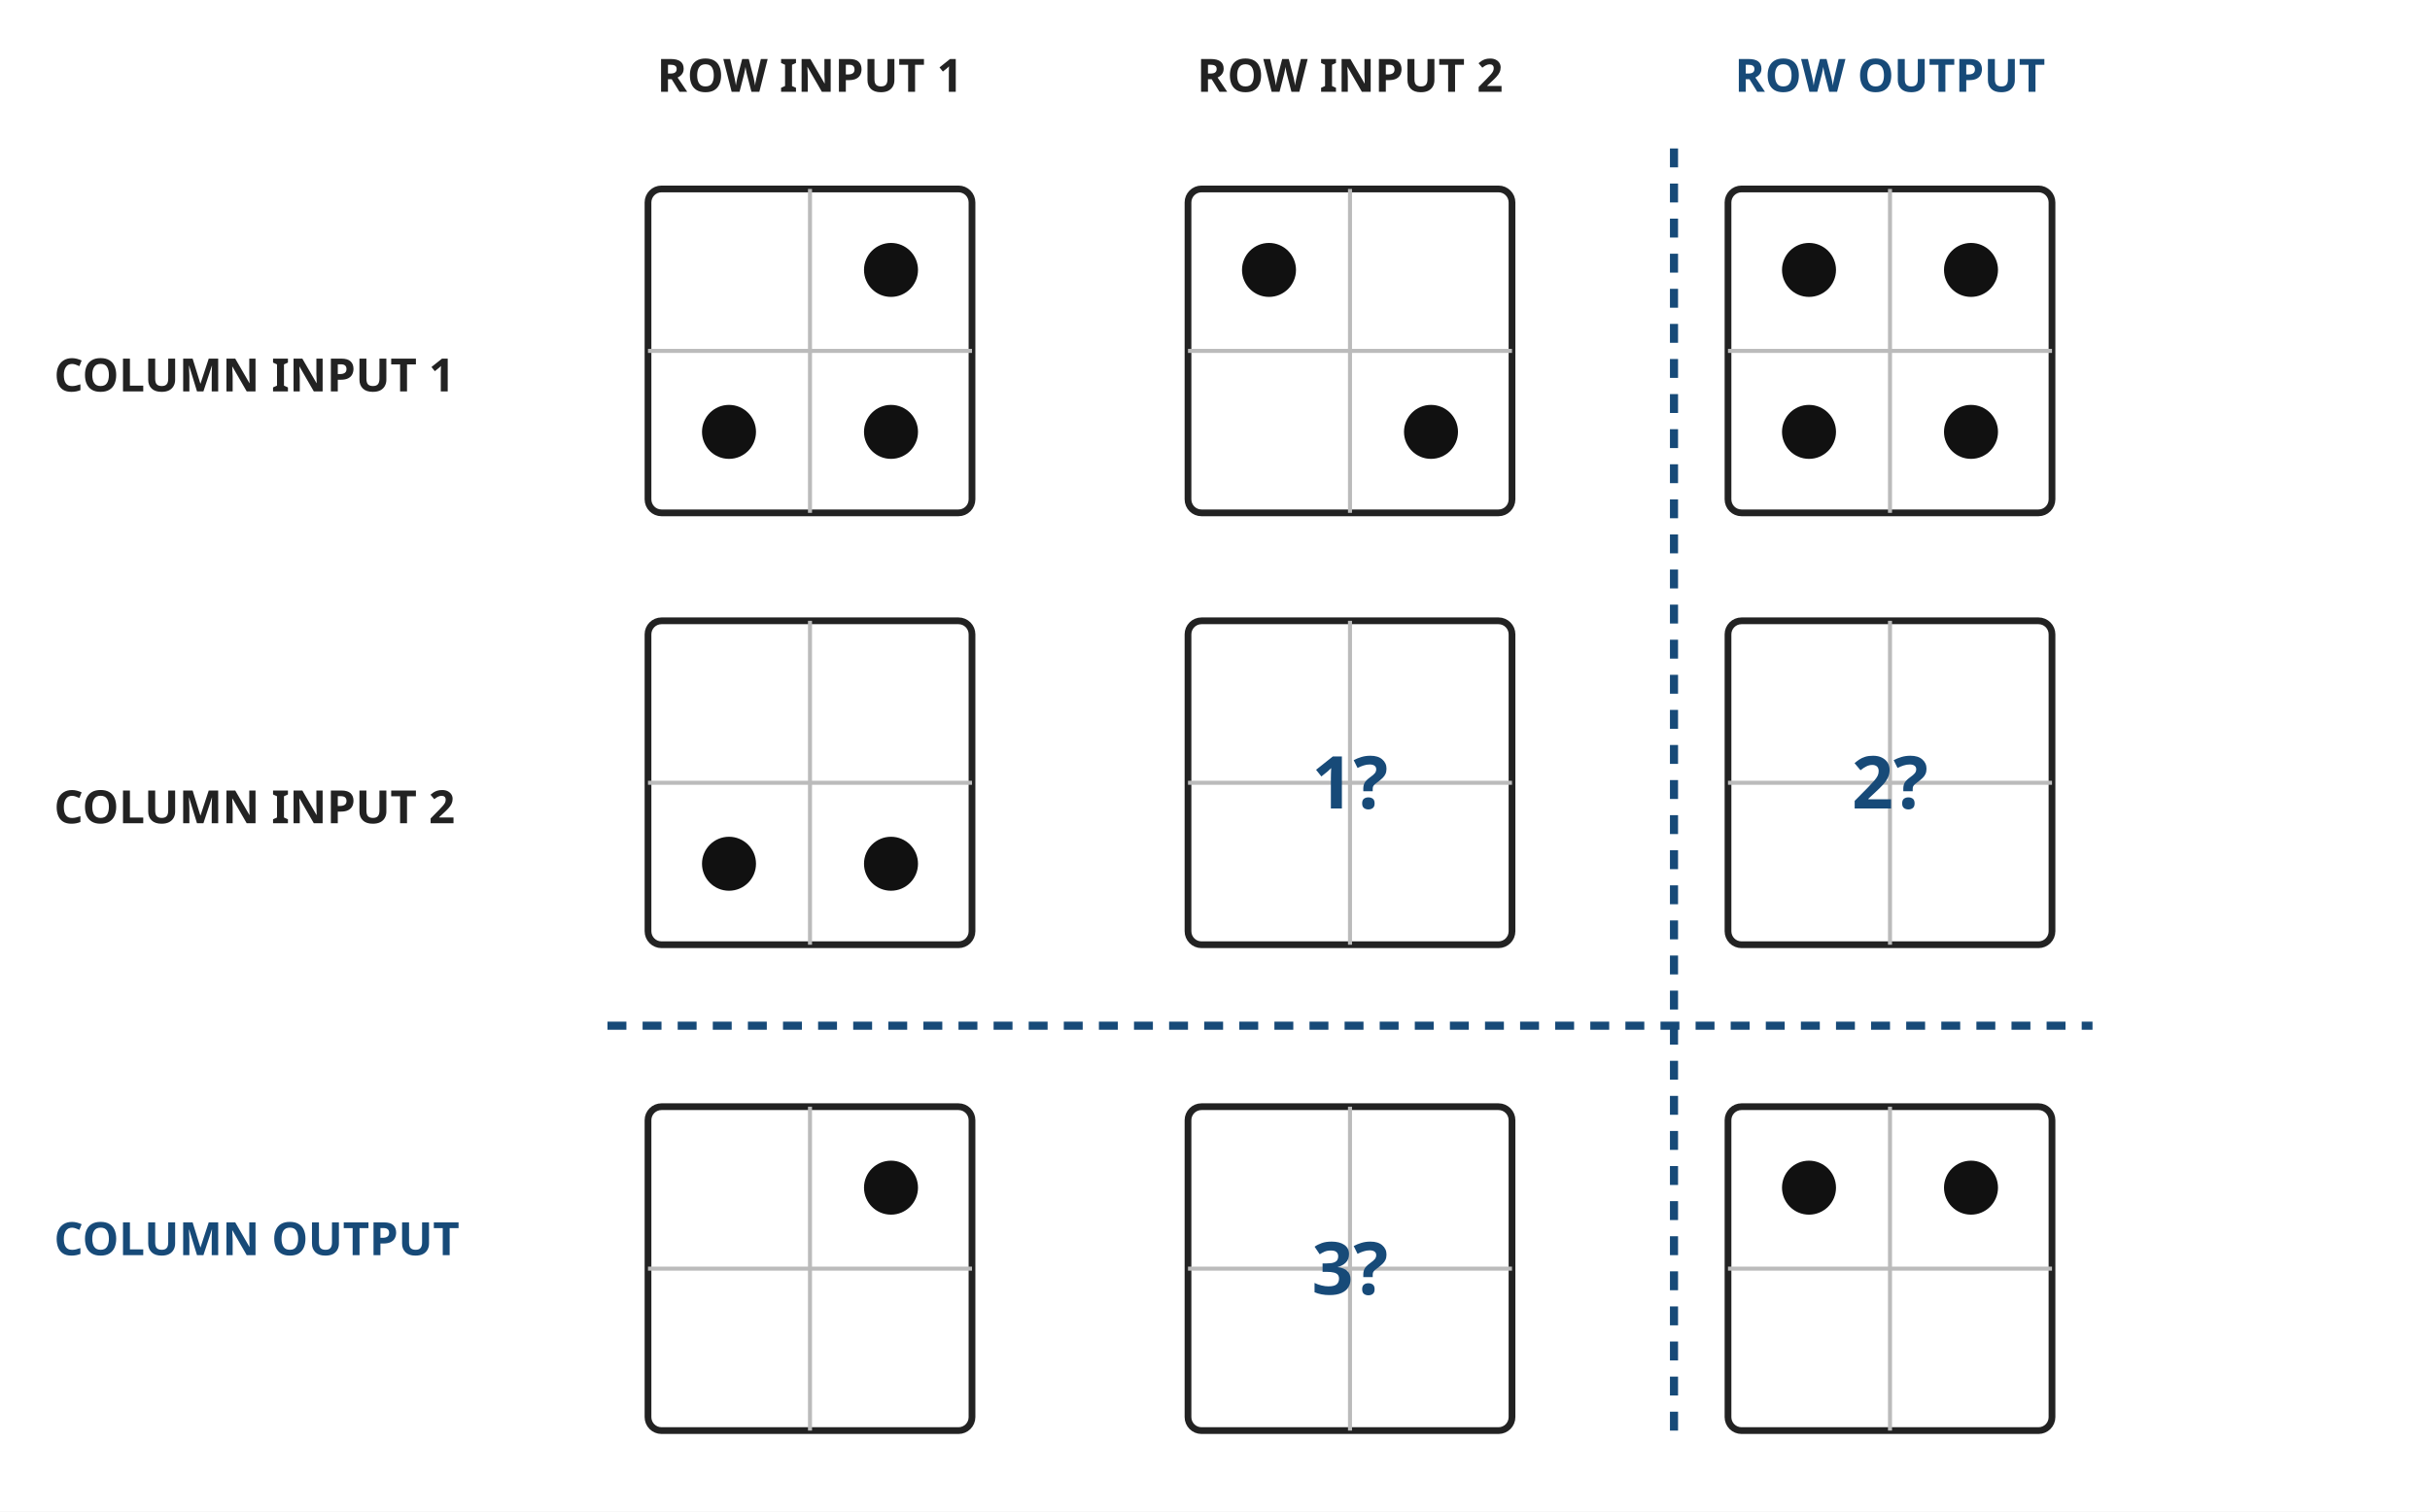
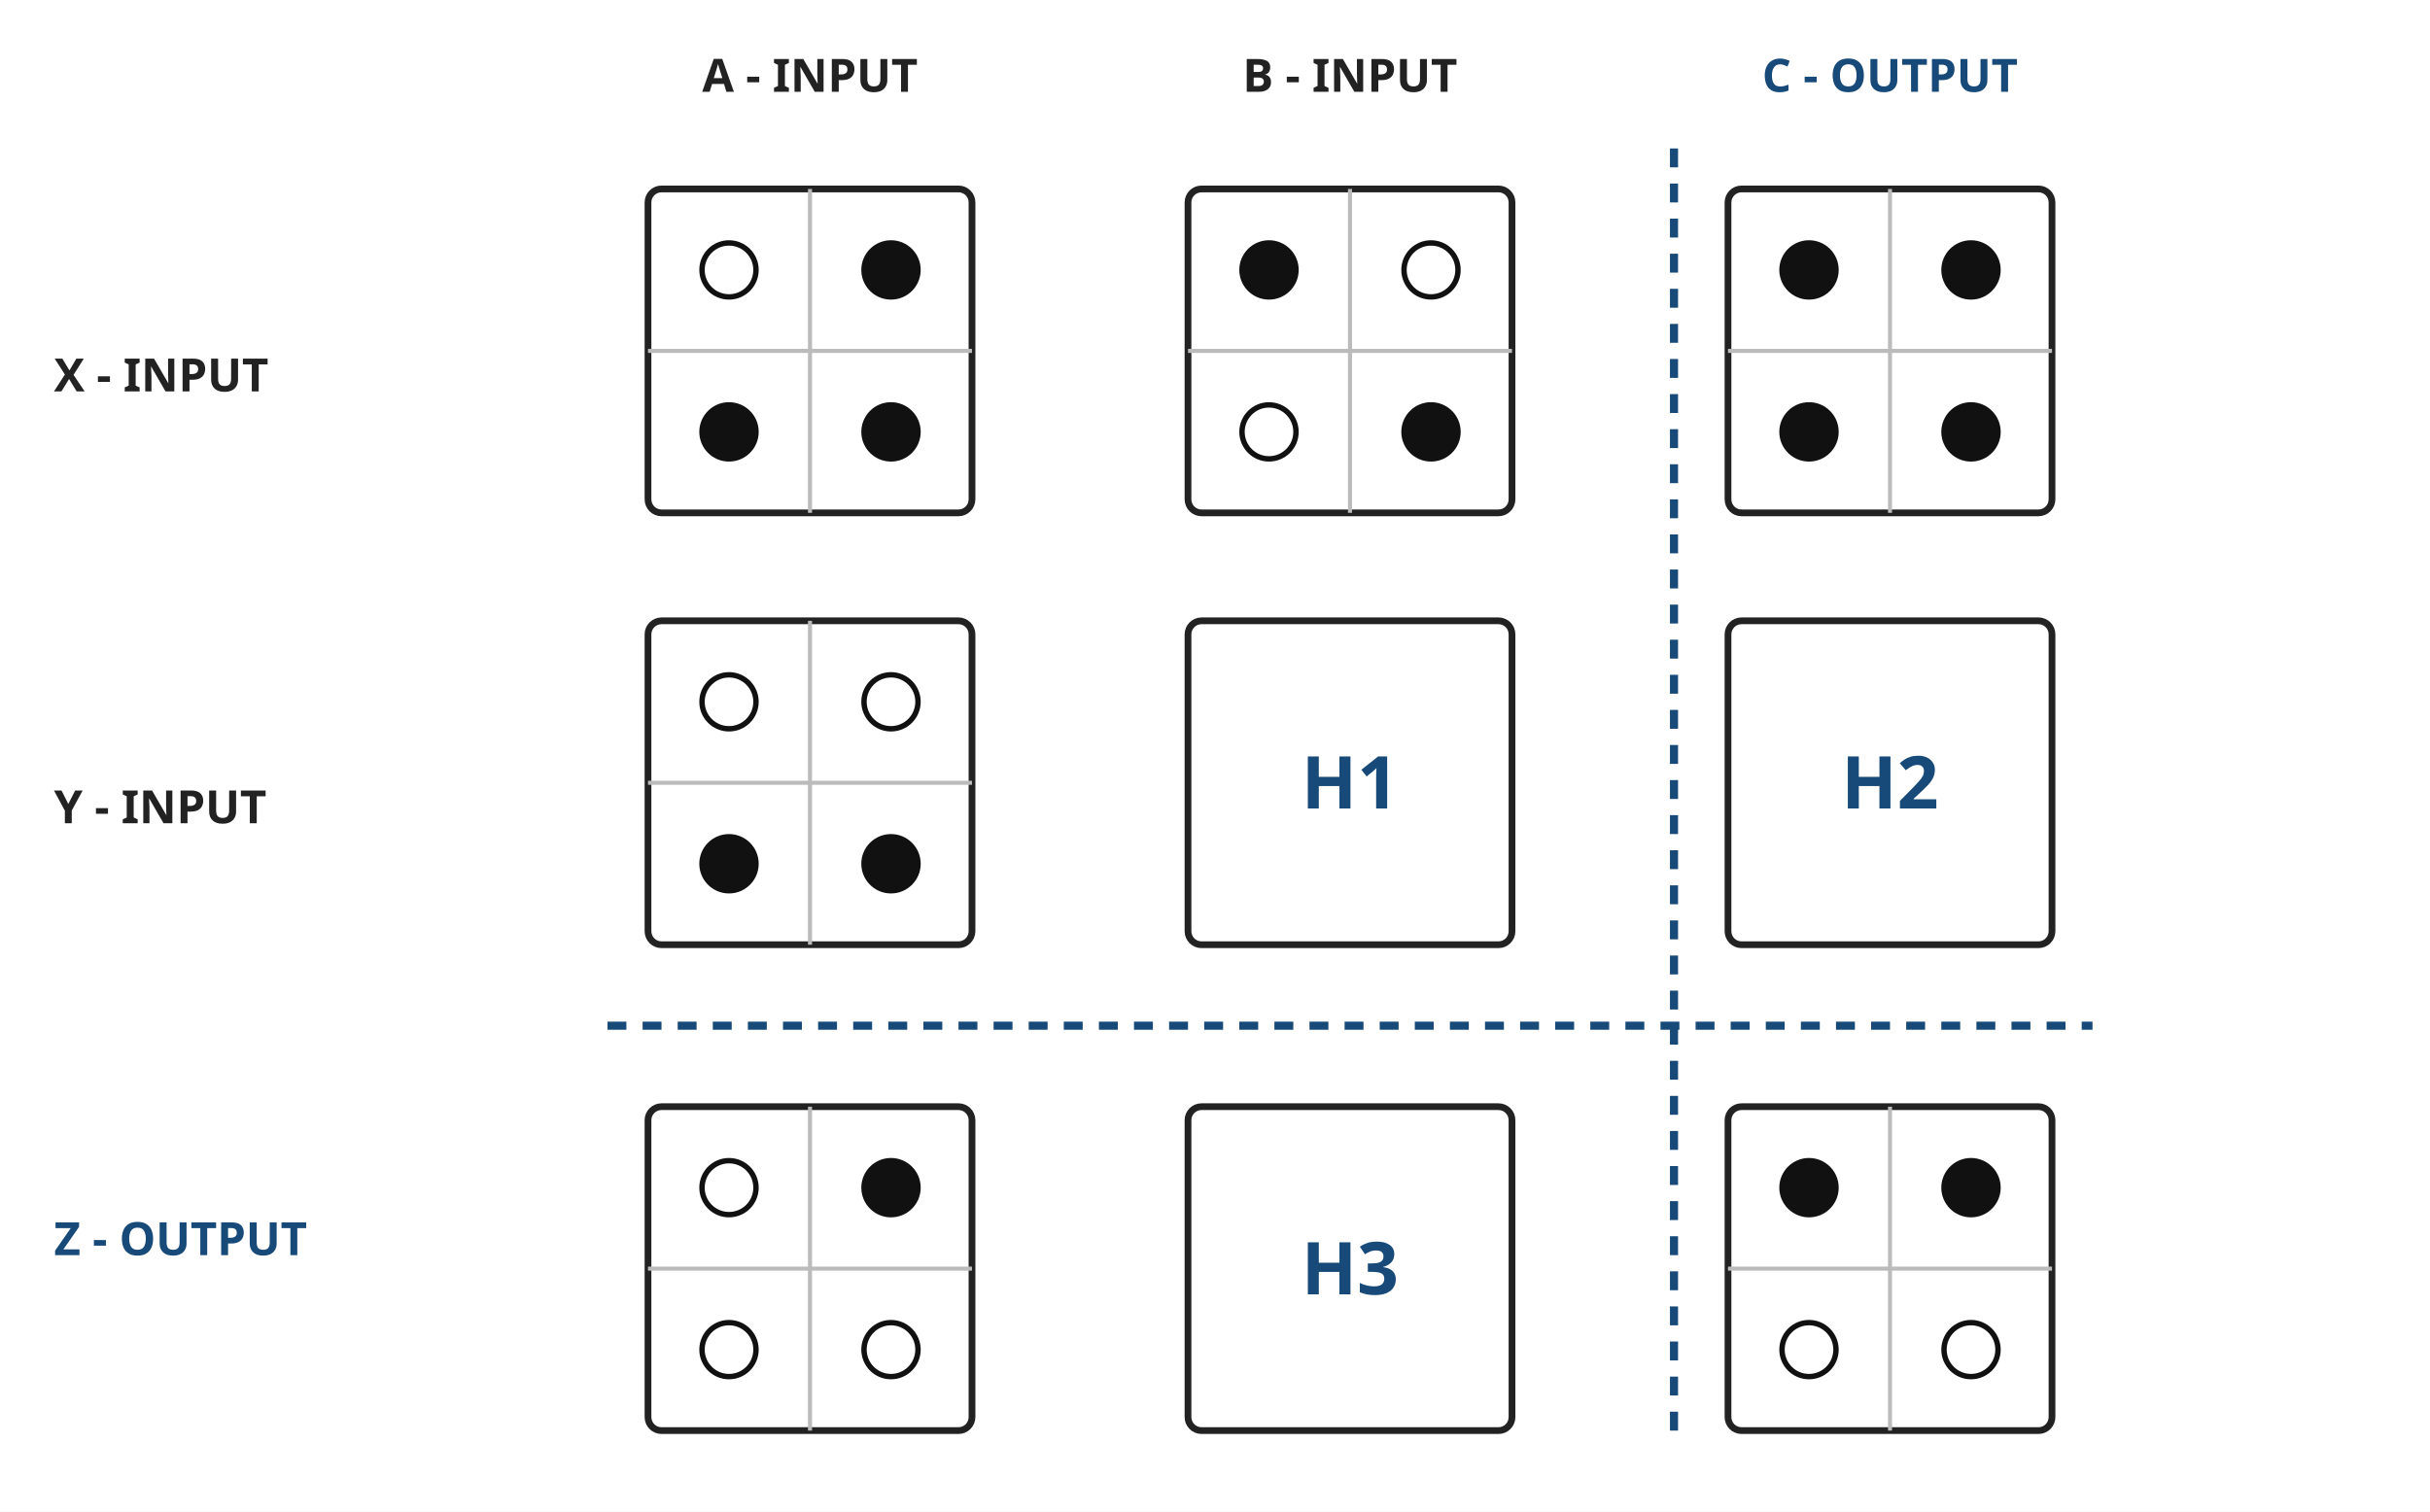
<svg xmlns="http://www.w3.org/2000/svg" width="900" height="560" viewBox="0 0 900 560" role="img" aria-labelledby="title desc">
  <style>
-     .panel { fill: #fff; stroke: #222; stroke-width: 2.5; }
+     .section { fill: #fff; stroke: #222; stroke-width: 2.5; }
    .cell-line { stroke: #bbb; stroke-width: 1.5; }
-     .dot { fill: #111; }
+     .filled { fill: #111; stroke: #111; stroke-width: 2; }
+     .unfilled { fill: #fff; stroke: #111; stroke-width: 2; }
    .head { font: 700 17px sans-serif; fill: #222; text-anchor: middle; }
    .rowhead { font: 700 17px sans-serif; fill: #222; }
    .output { fill: #174a78; }
    .missing { font: 700 27px sans-serif; fill: #174a78; text-anchor: middle; dominant-baseline: middle; }
    .divider { stroke: #174a78; stroke-width: 3; stroke-dasharray: 7 6; }
  </style>
  <rect width="900" height="560" fill="#fff" />
-   <text class="head" x="300" y="34">ROW INPUT 1</text>
-   <text class="head" x="500" y="34">ROW INPUT 2</text>
-   <text class="head output" x="700" y="34">ROW OUTPUT</text>
-   <text class="rowhead" x="20" y="145">COLUMN INPUT 1</text>
-   <text class="rowhead" x="20" y="305">COLUMN INPUT 2</text>
-   <text class="rowhead output" x="20" y="465">COLUMN OUTPUT</text>
+   <text class="head" x="300" y="34">A - INPUT</text>
+   <text class="head" x="500" y="34">B - INPUT</text>
+   <text class="head output" x="700" y="34">C - OUTPUT</text>
+   <text class="rowhead" x="20" y="145">X - INPUT</text>
+   <text class="rowhead" x="20" y="305">Y - INPUT</text>
+   <text class="rowhead output" x="20" y="465">Z - OUTPUT</text>
  <line class="divider" x1="620" y1="55" x2="620" y2="535" />
  <line class="divider" x1="225" y1="380" x2="775" y2="380" />
  <g transform="translate(240 70)">
-     <rect class="panel" width="120" height="120" rx="5" />
+     <rect class="section" width="120" height="120" rx="5" />
    <path class="cell-line" d="M60 0V120M0 60H120" />
-     <circle class="dot" cx="90" cy="30" r="10" />
-     <circle class="dot" cx="30" cy="90" r="10" />
-     <circle class="dot" cx="90" cy="90" r="10" />
+     <circle class="unfilled" cx="30" cy="30" r="10" />
+     <circle class="filled" cx="90" cy="30" r="10" />
+     <circle class="filled" cx="30" cy="90" r="10" />
+     <circle class="filled" cx="90" cy="90" r="10" />
  </g>
  <g transform="translate(440 70)">
-     <rect class="panel" width="120" height="120" rx="5" />
+     <rect class="section" width="120" height="120" rx="5" />
    <path class="cell-line" d="M60 0V120M0 60H120" />
-     <circle class="dot" cx="30" cy="30" r="10" />
-     <circle class="dot" cx="90" cy="90" r="10" />
+     <circle class="filled" cx="30" cy="30" r="10" />
+     <circle class="unfilled" cx="90" cy="30" r="10" />
+     <circle class="unfilled" cx="30" cy="90" r="10" />
+     <circle class="filled" cx="90" cy="90" r="10" />
  </g>
  <g transform="translate(640 70)">
-     <rect class="panel" width="120" height="120" rx="5" />
+     <rect class="section" width="120" height="120" rx="5" />
    <path class="cell-line" d="M60 0V120M0 60H120" />
-     <circle class="dot" cx="30" cy="30" r="10" />
-     <circle class="dot" cx="90" cy="30" r="10" />
-     <circle class="dot" cx="30" cy="90" r="10" />
-     <circle class="dot" cx="90" cy="90" r="10" />
+     <circle class="filled" cx="30" cy="30" r="10" />
+     <circle class="filled" cx="90" cy="30" r="10" />
+     <circle class="filled" cx="30" cy="90" r="10" />
+     <circle class="filled" cx="90" cy="90" r="10" />
  </g>
  <g transform="translate(240 230)">
-     <rect class="panel" width="120" height="120" rx="5" />
+     <rect class="section" width="120" height="120" rx="5" />
    <path class="cell-line" d="M60 0V120M0 60H120" />
-     <circle class="dot" cx="30" cy="90" r="10" />
-     <circle class="dot" cx="90" cy="90" r="10" />
+     <circle class="unfilled" cx="30" cy="30" r="10" />
+     <circle class="unfilled" cx="90" cy="30" r="10" />
+     <circle class="filled" cx="30" cy="90" r="10" />
+     <circle class="filled" cx="90" cy="90" r="10" />
  </g>
  <g transform="translate(440 230)">
-     <rect class="panel" width="120" height="120" rx="5" />
-     <path class="cell-line" d="M60 0V120M0 60H120" />
-     <text class="missing" x="60" y="60">1?</text>
+     <rect class="section" width="120" height="120" rx="5" />
+     <text class="missing" x="60" y="60">H1</text>
  </g>
  <g transform="translate(640 230)">
-     <rect class="panel" width="120" height="120" rx="5" />
-     <path class="cell-line" d="M60 0V120M0 60H120" />
-     <text class="missing" x="60" y="60">2?</text>
+     <rect class="section" width="120" height="120" rx="5" />
+     <text class="missing" x="60" y="60">H2</text>
  </g>
  <g transform="translate(240 410)">
-     <rect class="panel" width="120" height="120" rx="5" />
+     <rect class="section" width="120" height="120" rx="5" />
    <path class="cell-line" d="M60 0V120M0 60H120" />
-     <circle class="dot" cx="90" cy="30" r="10" />
+     <circle class="unfilled" cx="30" cy="30" r="10" />
+     <circle class="filled" cx="90" cy="30" r="10" />
+     <circle class="unfilled" cx="30" cy="90" r="10" />
+     <circle class="unfilled" cx="90" cy="90" r="10" />
  </g>
  <g transform="translate(440 410)">
-     <rect class="panel" width="120" height="120" rx="5" />
-     <path class="cell-line" d="M60 0V120M0 60H120" />
-     <text class="missing" x="60" y="60">3?</text>
+     <rect class="section" width="120" height="120" rx="5" />
+     <text class="missing" x="60" y="60">H3</text>
  </g>
  <g transform="translate(640 410)">
-     <rect class="panel" width="120" height="120" rx="5" />
+     <rect class="section" width="120" height="120" rx="5" />
    <path class="cell-line" d="M60 0V120M0 60H120" />
-     <circle class="dot" cx="30" cy="30" r="10" />
-     <circle class="dot" cx="90" cy="30" r="10" />
+     <circle class="filled" cx="30" cy="30" r="10" />
+     <circle class="filled" cx="90" cy="30" r="10" />
+     <circle class="unfilled" cx="30" cy="90" r="10" />
+     <circle class="unfilled" cx="90" cy="90" r="10" />
  </g>
</svg>
